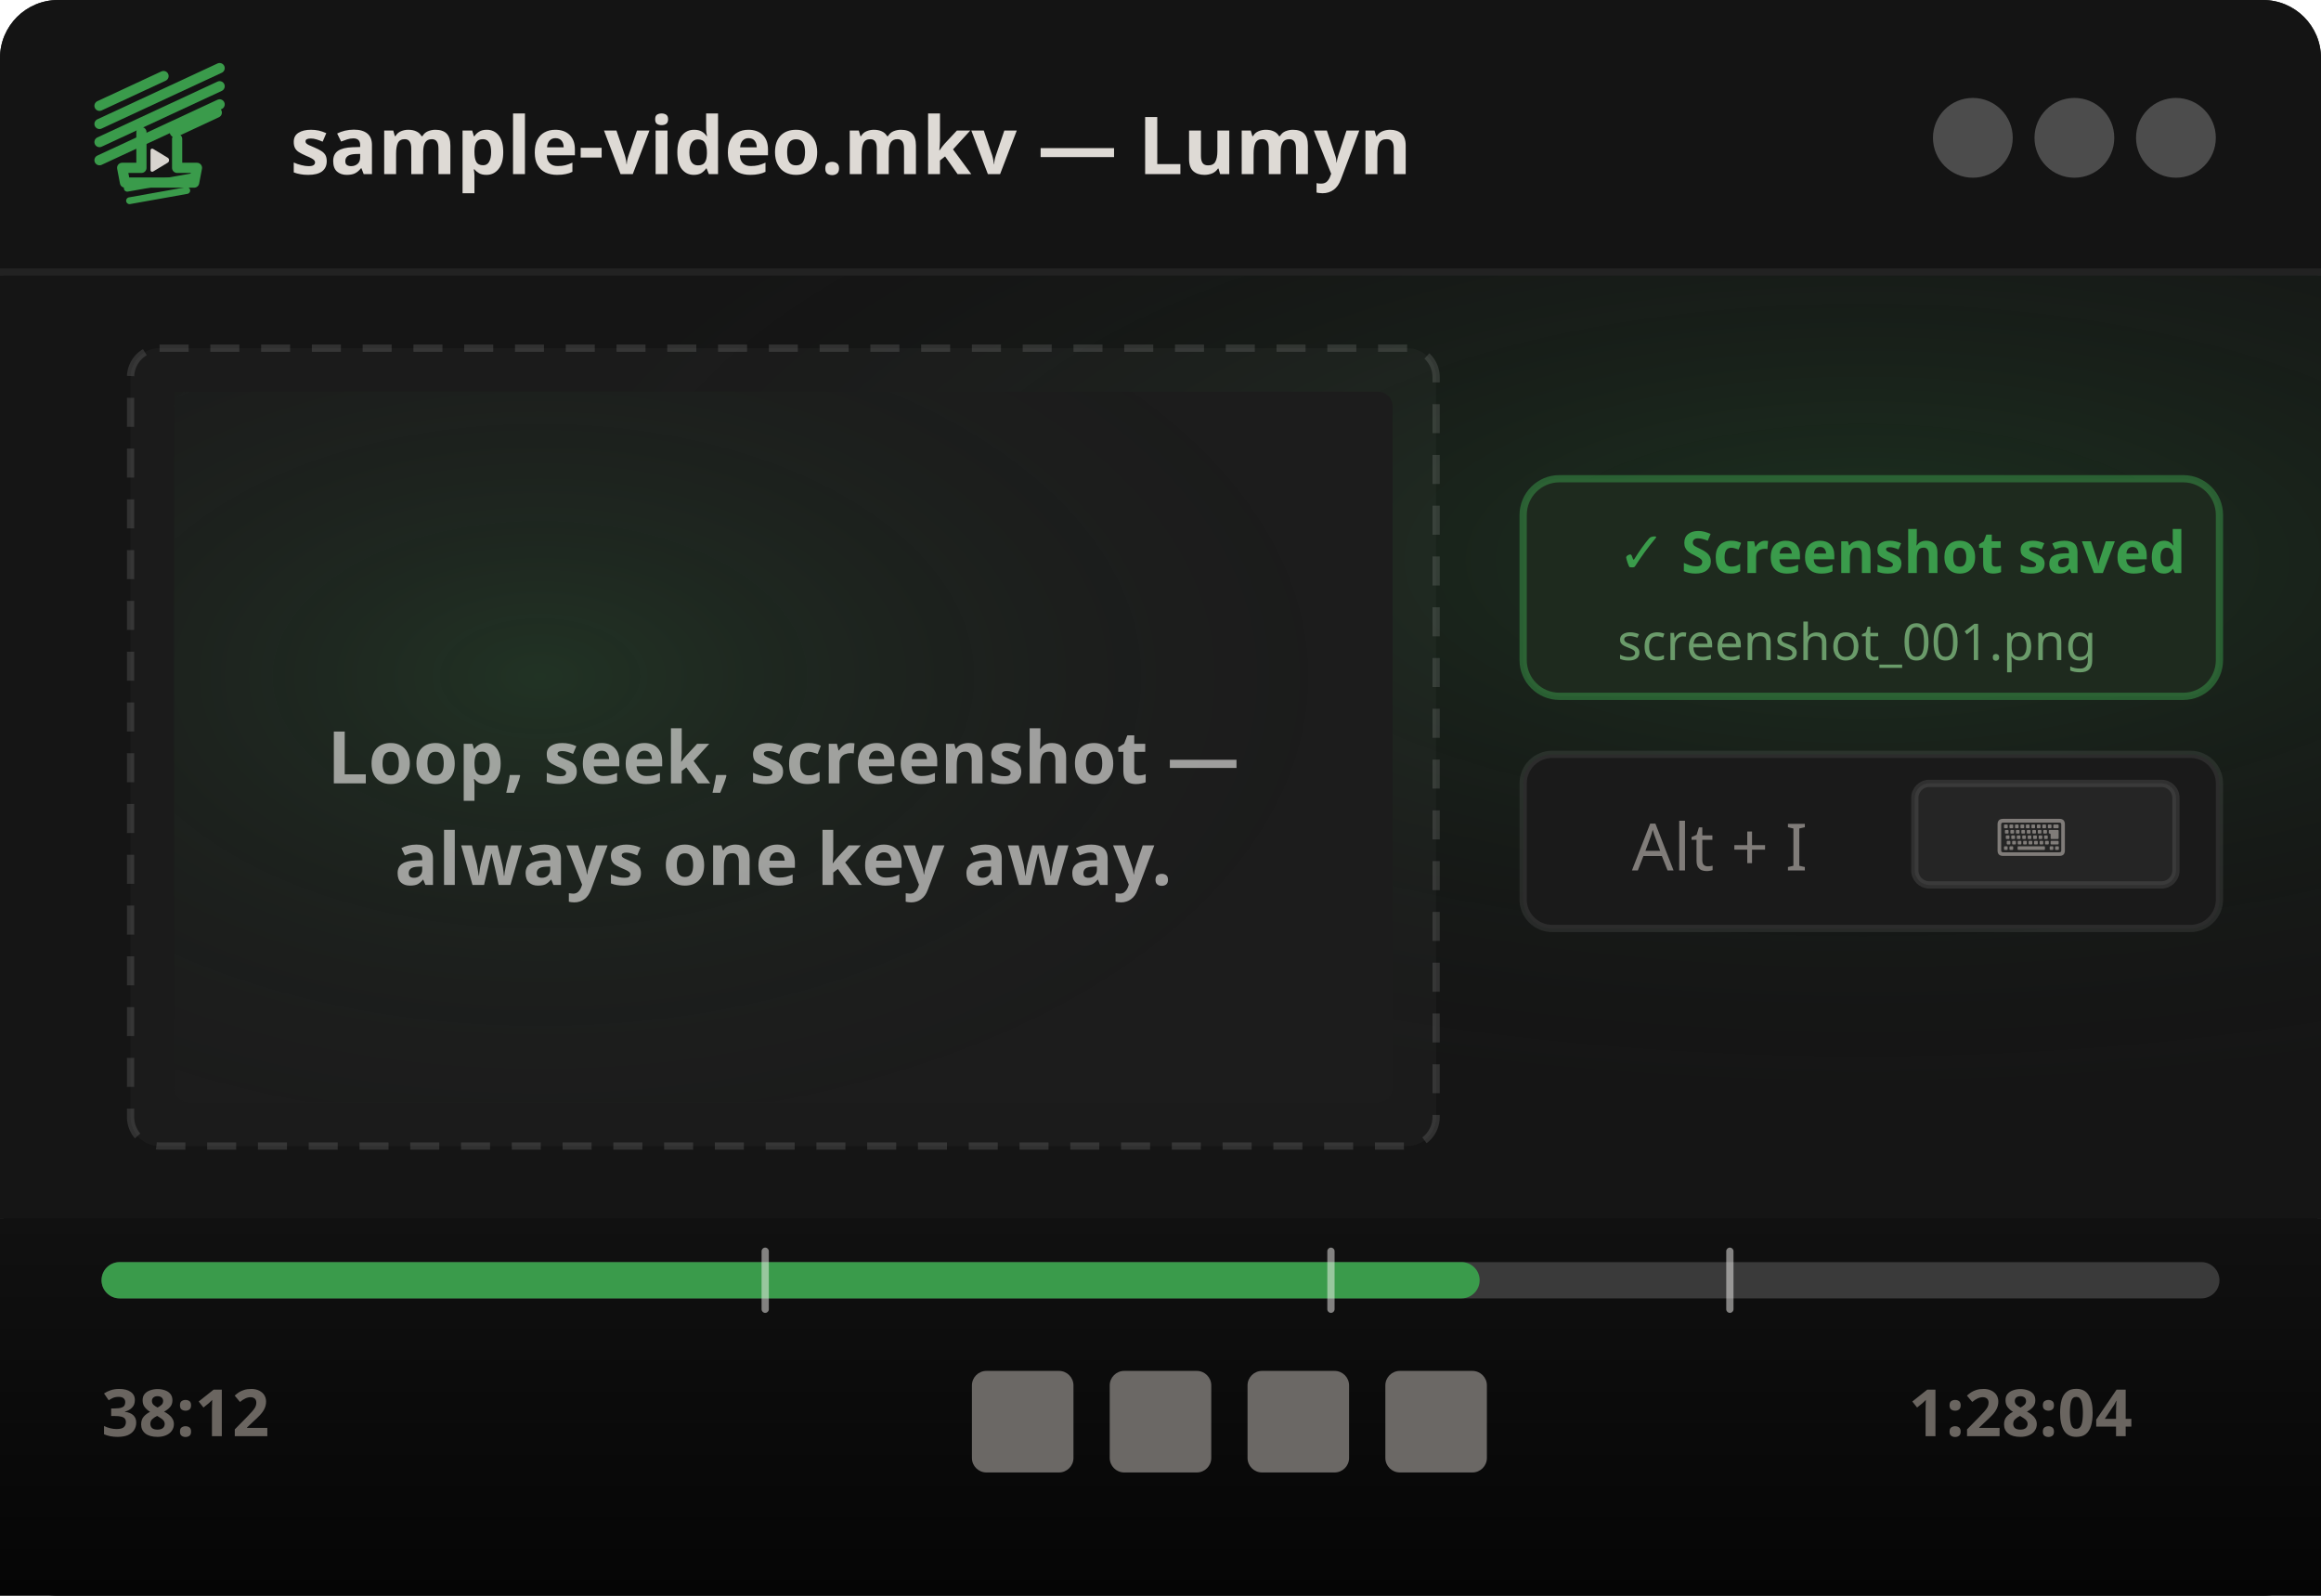
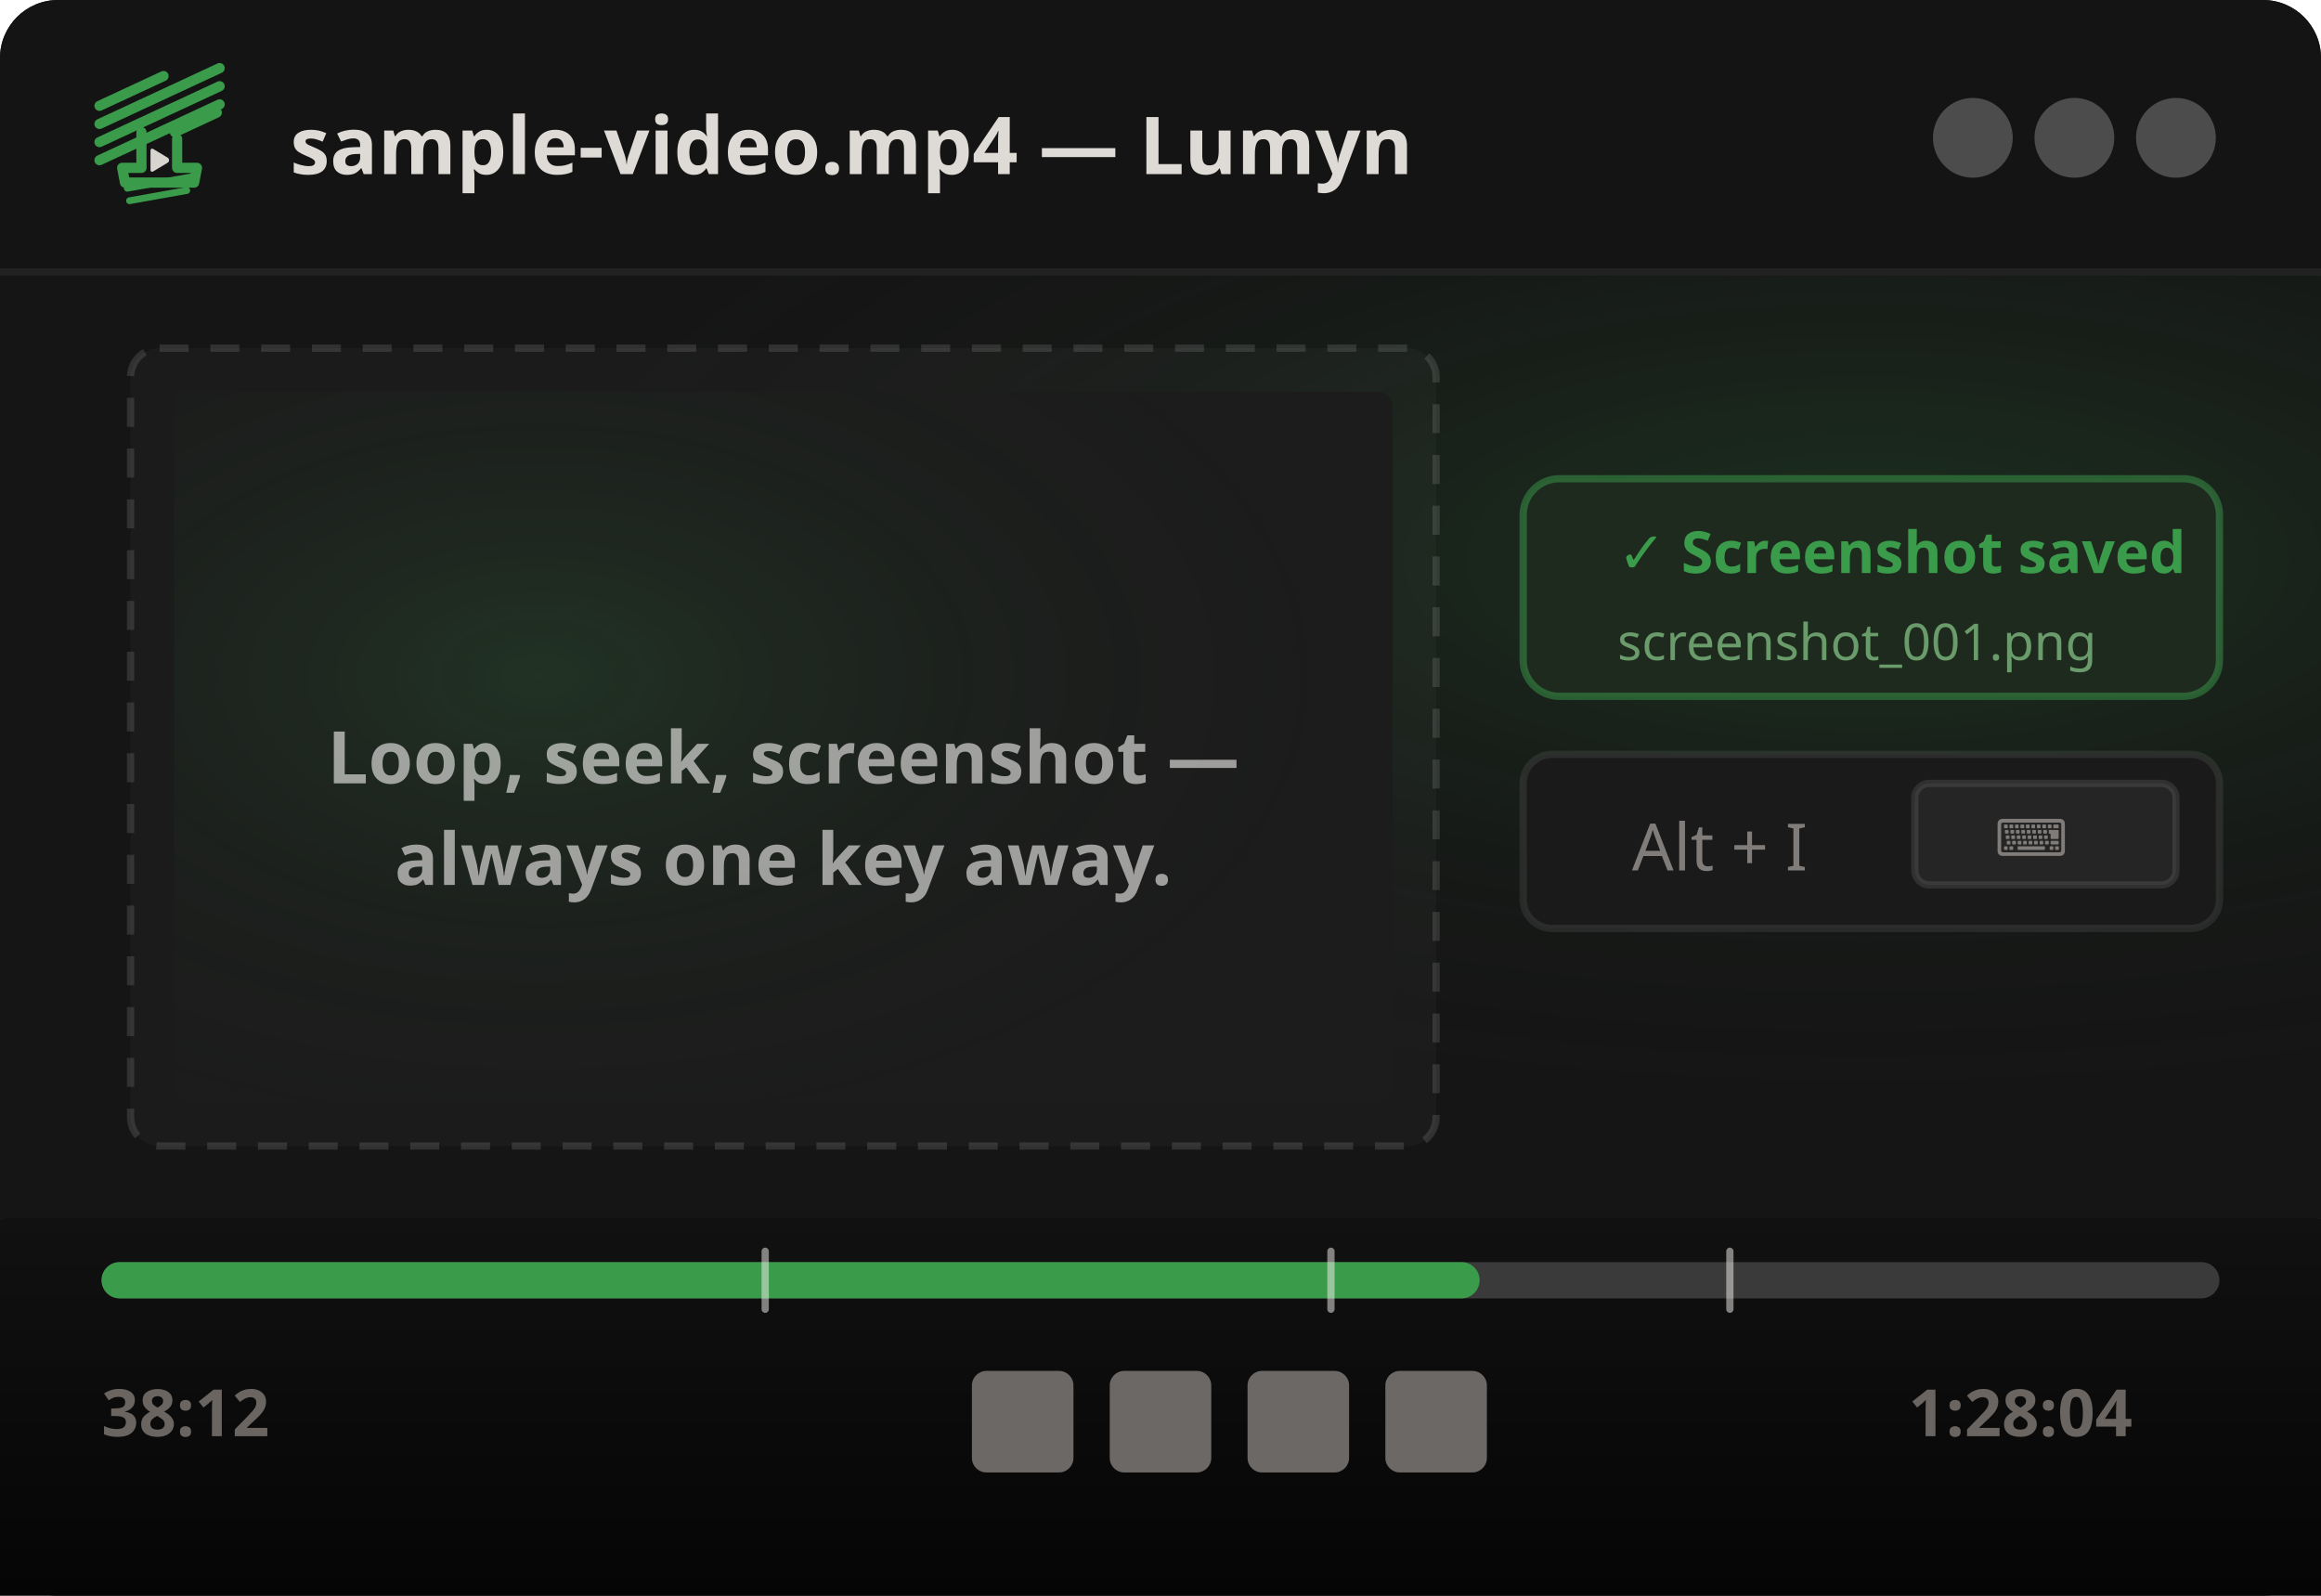
<svg xmlns="http://www.w3.org/2000/svg" viewBox="0 0 320 220" width="320" height="220">
  <rect width="320" height="220" rx="8" fill="#101010" stroke="rgba(255,255,255,0.09)" stroke-width="1" />
  <rect width="320" height="38" rx="8" fill="#141414" />
  <rect y="30" width="320" height="8" fill="#141414" />
  <rect y="37" width="320" height="1" fill="rgba(255,255,255,0.06)" />
  <g transform="translate(12,9) scale(0.078125)" fill="none">
    <path d="M22 71.5L135 19" stroke="#3A9B4B" stroke-width="18" stroke-linecap="round" />
    <path d="M22 103.5L234 5" stroke="#3A9B4B" stroke-width="18" stroke-linecap="round" />
    <path d="M22 135.5L234 37" stroke="#3A9B4B" stroke-width="18" stroke-linecap="round" />
    <path d="M22 167.5L234 69" stroke="#3A9B4B" stroke-width="18" stroke-linecap="round" />
    <path d="M155 118L229 83.5" stroke="#3A9B4B" stroke-width="18" stroke-linecap="round" />
    <path d="M96 118V181H62L67 207H189L194 181H159V130" stroke="#3A9B4B" stroke-width="18" stroke-linecap="round" stroke-linejoin="round" />
    <path d="M71 217L184 197" stroke="#3A9B4B" stroke-width="12" stroke-linecap="round" />
    <path d="M75 239L176 221" stroke="#3A9B4B" stroke-width="12" stroke-linecap="round" />
    <path d="M112 150C112 147.7 114.5 146.3 116.5 147.5L142.5 163.2C145.5 165 145.5 170 142.5 171.8L116.5 187.5C114.5 188.7 112 187.3 112 185V150Z" fill="#D8D4CF" />
  </g>
-   <text x="40" y="24" font-family="system-ui,sans-serif" font-size="11" font-weight="700" fill="#DEDAD5">sample-video.mkv — Lumyn</text>
+   <text x="40" y="24" font-family="system-ui,sans-serif" font-size="11" font-weight="700" fill="#DEDAD5">sample-video.mp4 — Lumyn</text>
  <circle cx="272" cy="19" r="5.5" fill="#4c4c4c" />
  <circle cx="286" cy="19" r="5.5" fill="#4c4c4c" />
  <circle cx="300" cy="19" r="5.5" fill="#4c4c4c" />
  <rect x="0" y="38" width="320" height="130" fill="#151515" />
  <radialGradient id="glow-sc" cx="80%" cy="30%" r="60%">
    <stop offset="0%" stop-color="#3a9b4b" stop-opacity="0.22" />
    <stop offset="100%" stop-color="#151515" stop-opacity="0" />
  </radialGradient>
  <rect x="0" y="38" width="320" height="130" fill="url(#glow-sc)" />
  <rect x="18" y="48" width="180" height="110" rx="4" fill="rgba(255,255,255,0.03)" stroke="rgba(255,255,255,0.12)" stroke-width="1" stroke-dasharray="4 3" />
  <rect x="24" y="54" width="168" height="98" rx="2" fill="#1C1C1C" />
  <rect x="24" y="54" width="168" height="98" fill="url(#glow-sc-inner)" />
  <radialGradient id="glow-sc-inner" cx="30%" cy="40%" r="70%">
    <stop offset="0%" stop-color="#3a9b4b" stop-opacity="0.18" />
    <stop offset="100%" stop-color="#0a0a0a" stop-opacity="0" />
  </radialGradient>
  <text x="108" y="108" text-anchor="middle" font-family="system-ui,sans-serif" font-size="10" font-weight="800" fill="#F7F5F3" opacity="0.6">Loop, seek, screenshot —</text>
  <text x="108" y="122" text-anchor="middle" font-family="system-ui,sans-serif" font-size="10" font-weight="800" fill="#F7F5F3" opacity="0.6">always one key away.</text>
  <rect x="210" y="66" width="96" height="30" rx="5" fill="#1E2A1E" stroke="rgba(58,155,75,0.5)" stroke-width="1" />
  <text x="223" y="79" font-family="system-ui,sans-serif" font-size="8" font-weight="700" fill="#3a9b4b">✓ Screenshot saved</text>
  <text x="223" y="91" font-family="system-ui,sans-serif" font-size="7" fill="#6A9B6A">screenshot_001.png</text>
  <rect x="210" y="104" width="96" height="24" rx="4" fill="#1A1A1A" stroke="rgba(255,255,255,0.08)" stroke-width="1" />
  <text x="225" y="120" font-family="system-ui,sans-serif" font-size="9" fill="#807C79">Alt + I</text>
  <rect x="264" y="108" width="36" height="14" rx="2" fill="#252525" stroke="rgba(255,255,255,0.1)" stroke-width="1" />
  <text x="275" y="118" font-family="system-ui,sans-serif" font-size="7" fill="#807C79">⌨</text>
  <rect x="0" y="168" width="320" height="52" fill="url(#ctrl-grad-sc)" />
  <linearGradient id="ctrl-grad-sc" x1="0" y1="0" x2="0" y2="1">
    <stop offset="0%" stop-color="#111111" />
    <stop offset="100%" stop-color="#050505" />
  </linearGradient>
  <rect x="14" y="174" width="292" height="5" rx="2.5" fill="#3a3a3a" />
  <rect x="14" y="174" width="190" height="5" rx="2.5" fill="#3a9b4b" />
  <rect x="105" y="172" width="1" height="9" rx="0.5" fill="rgba(247,245,243,0.5)" />
  <rect x="183" y="172" width="1" height="9" rx="0.5" fill="rgba(247,245,243,0.5)" />
  <rect x="238" y="172" width="1" height="9" rx="0.5" fill="rgba(247,245,243,0.5)" />
  <text x="14" y="198" font-family="system-ui,sans-serif" font-size="9" font-weight="700" fill="#6A6560">38:12</text>
  <rect x="134" y="189" width="14" height="14" rx="2" fill="#807C79" opacity="0.82" />
  <rect x="153" y="189" width="14" height="14" rx="2" fill="#807C79" opacity="0.82" />
  <rect x="172" y="189" width="14" height="14" rx="2" fill="#807C79" opacity="0.82" />
  <rect x="191" y="189" width="14" height="14" rx="2" fill="#807C79" opacity="0.82" />
  <text x="294" y="198" font-family="system-ui,sans-serif" font-size="9" font-weight="700" fill="#6A6560" text-anchor="end">1:28:04</text>
</svg>
